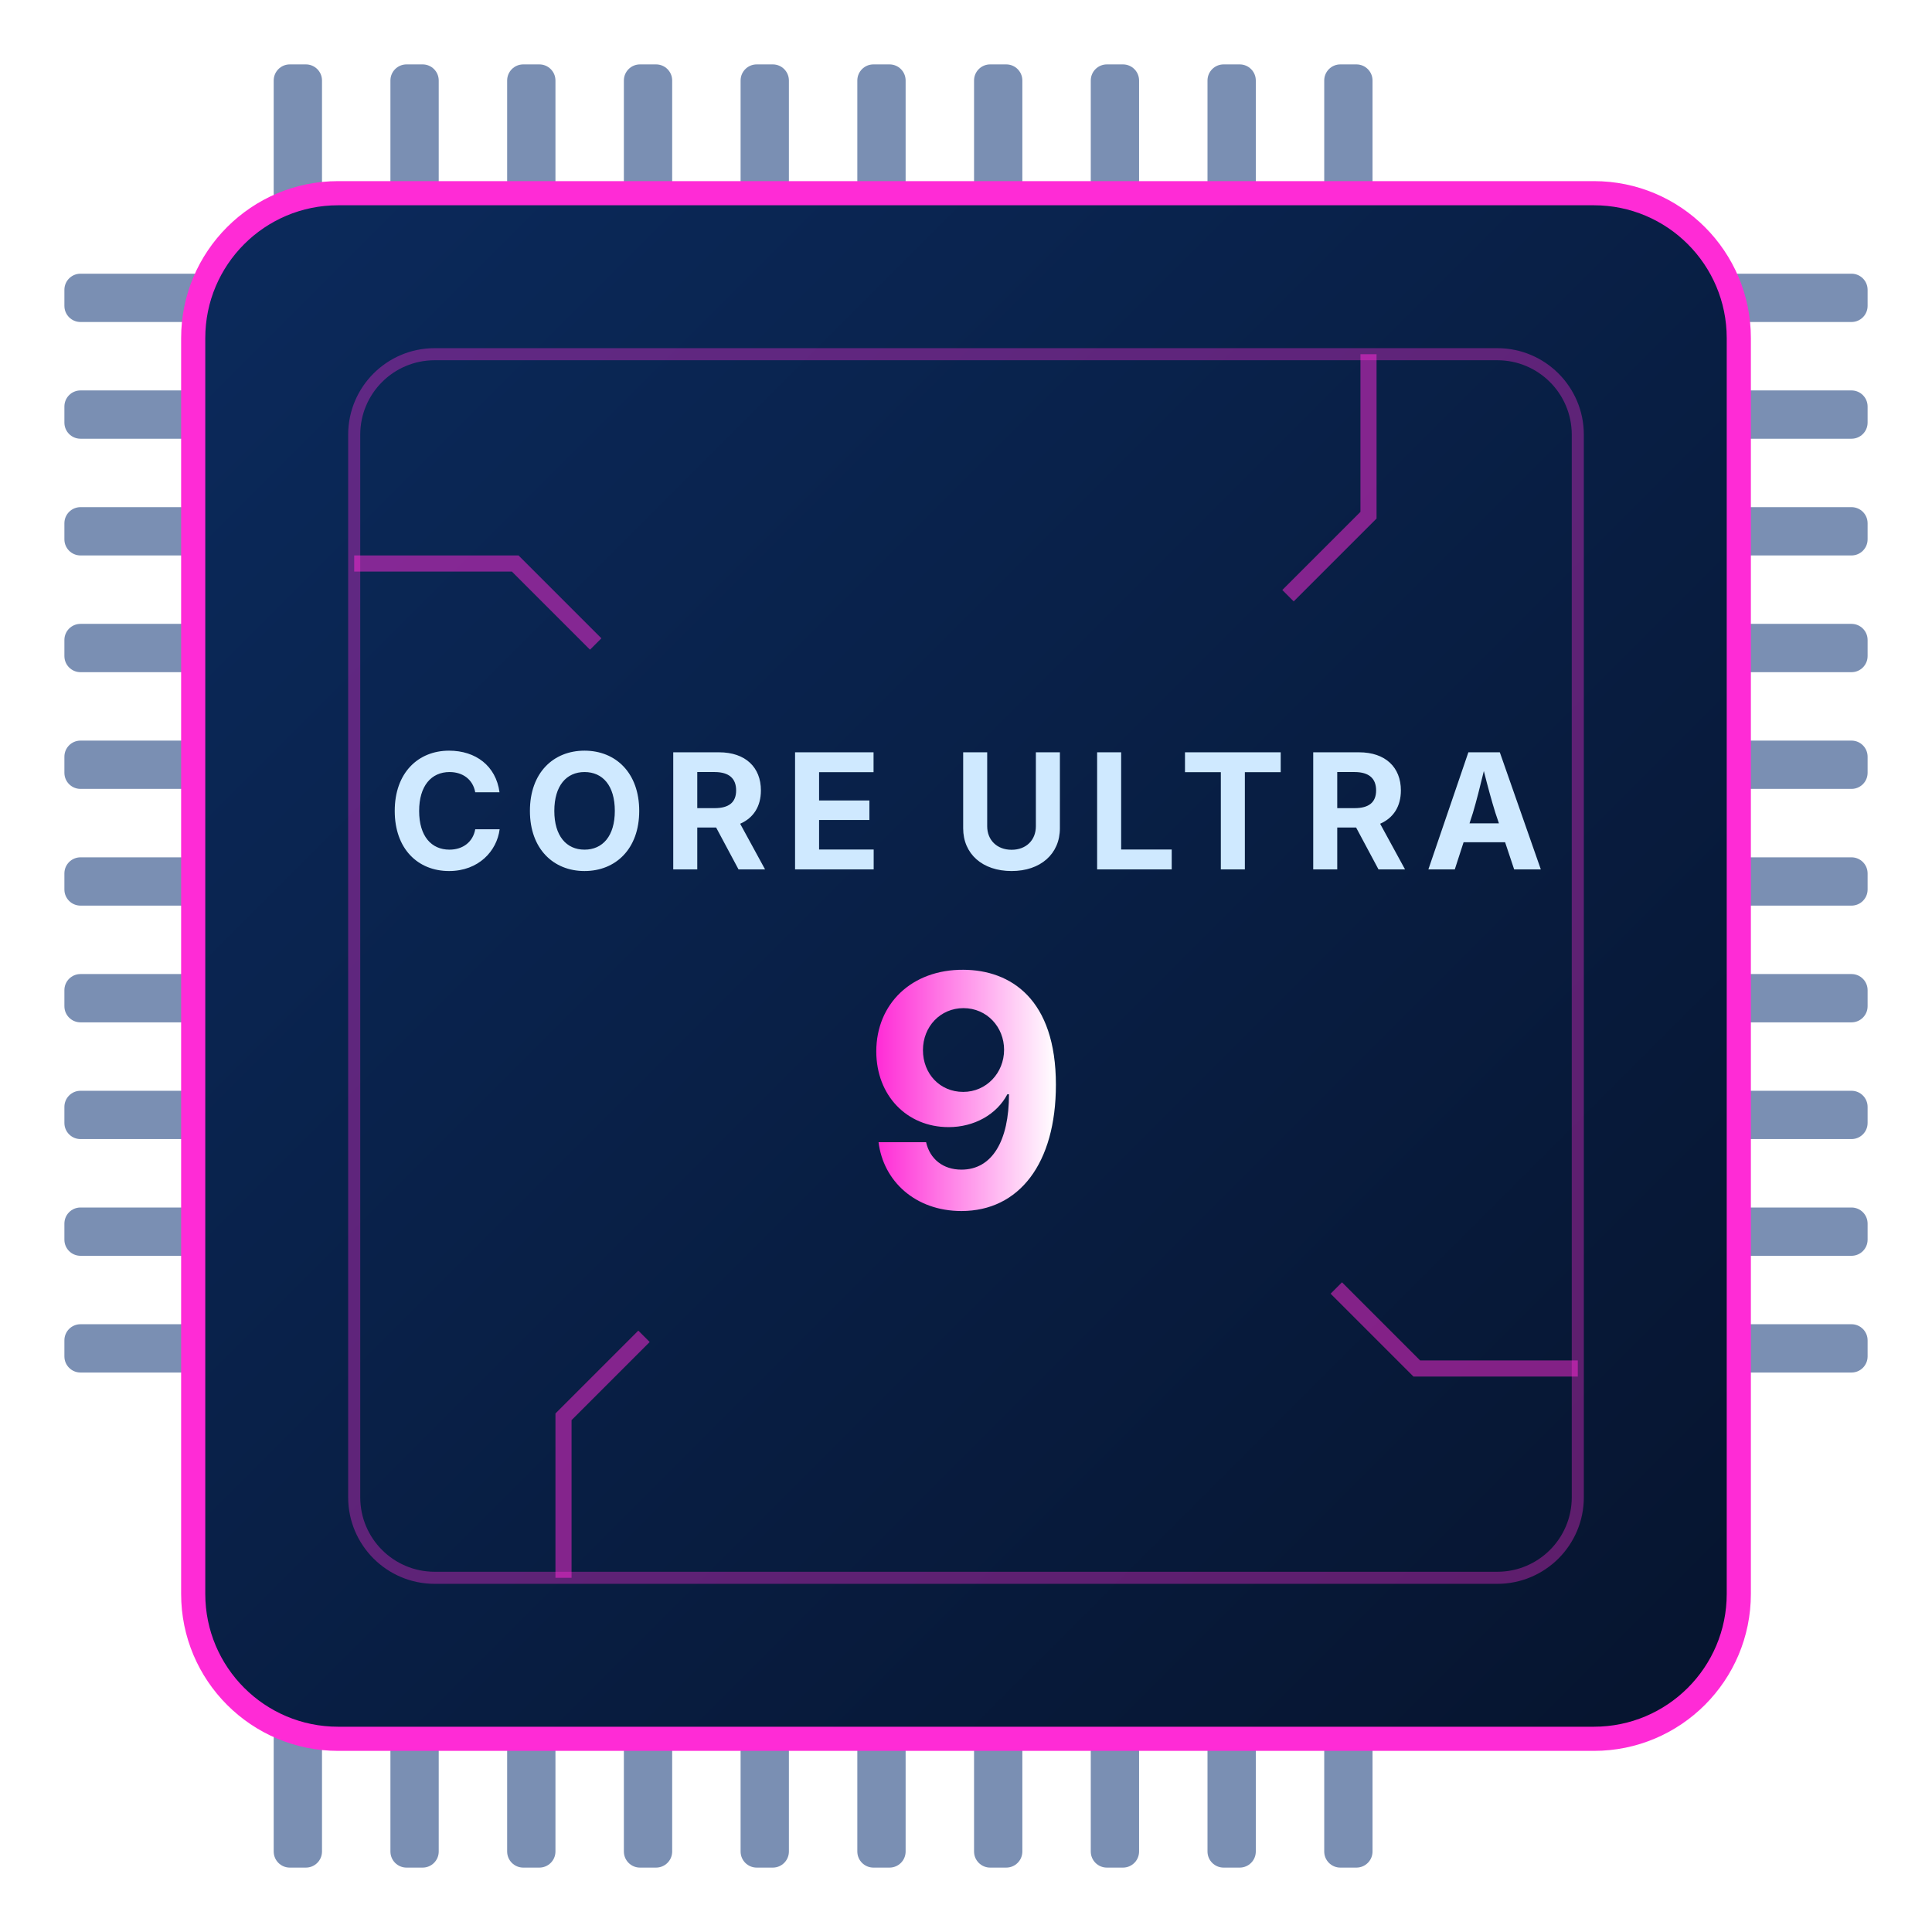
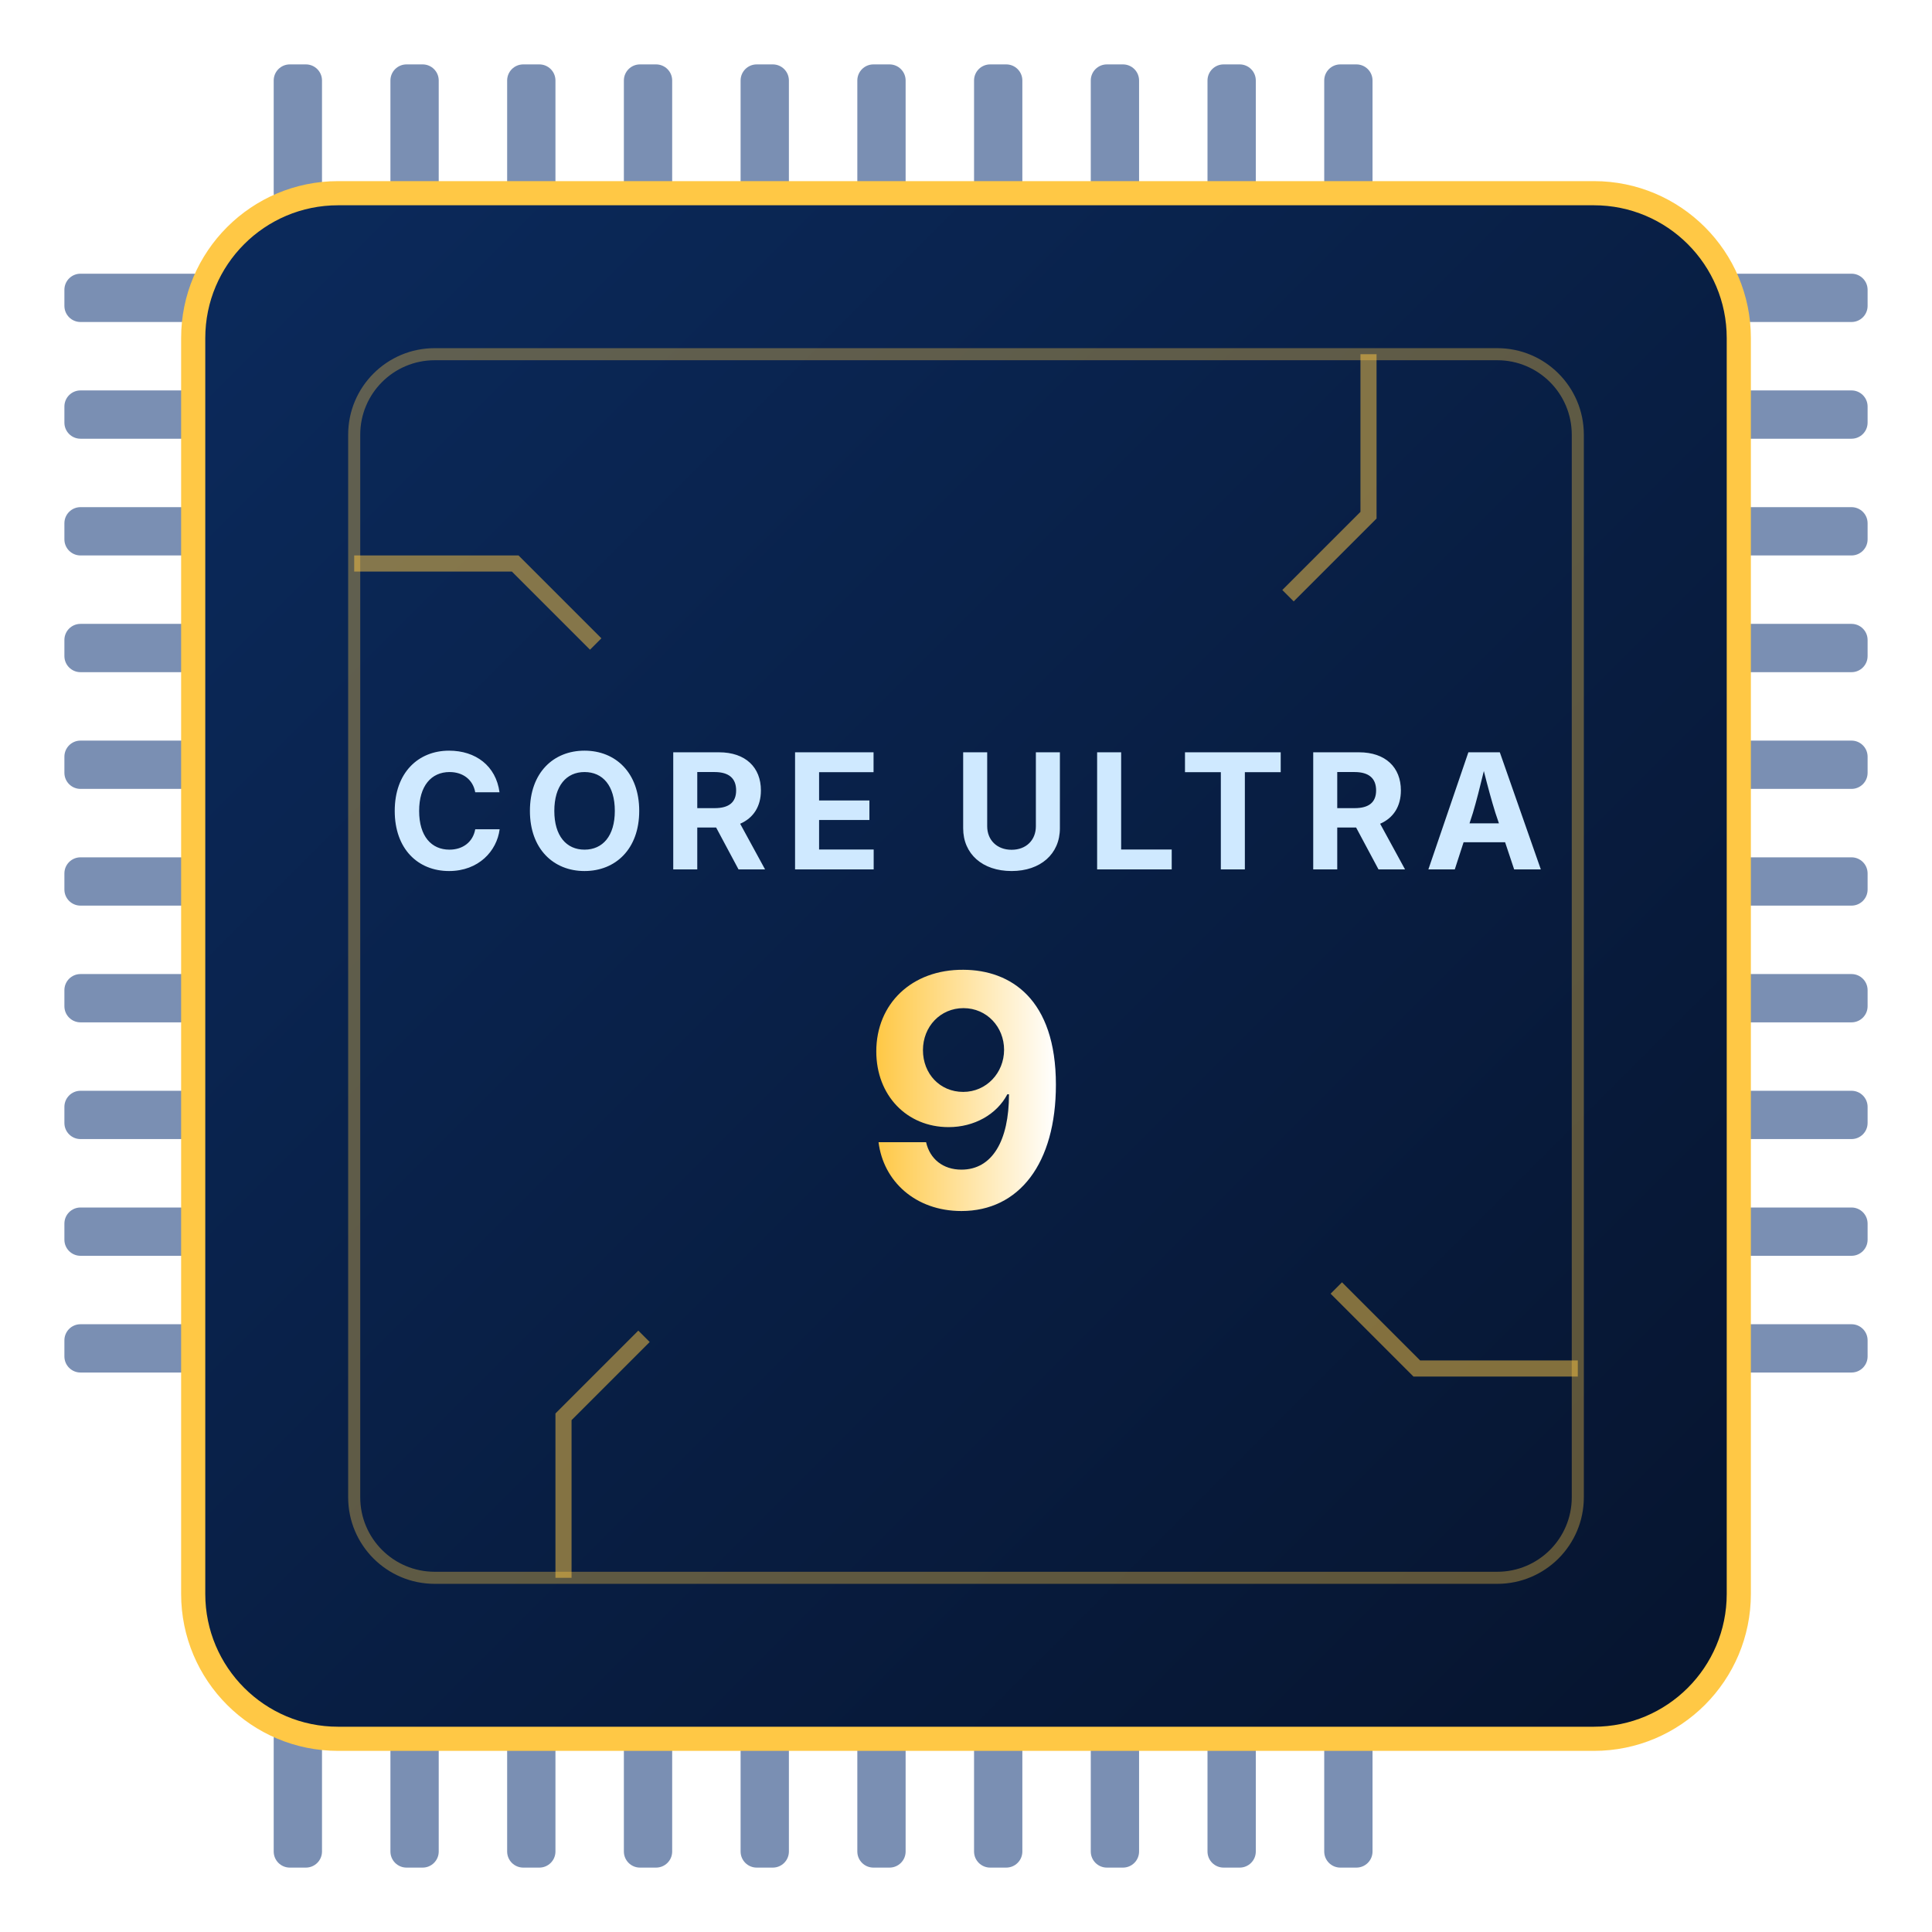
<svg xmlns="http://www.w3.org/2000/svg" viewBox="0 0 240 240" role="img" aria-label="CORE ULTRA 9">
  <defs>
    <linearGradient id="g" x1="0" y1="0" x2="1" y2="1">
      <stop offset="0" stop-color="#0b2a5c" />
      <stop offset="1" stop-color="#06142e" />
    </linearGradient>
    <linearGradient id="a" x1="0" y1="0" x2="1" y2="0">
-       <stop offset="0" stop-color="#ff2bd6" />
+       <stop offset="0" stop-color="#ffc845" />
      <stop offset="1" stop-color="#ffffff" />
    </linearGradient>
  </defs>
  <g fill="#7a8fb3">
    <rect x="34.0" y="8" width="6" height="18" rx="2" />
    <rect x="34.0" y="214" width="6" height="18" rx="2" />
    <rect x="8" y="34.0" width="18" height="6" rx="2" />
    <rect x="214" y="34.0" width="18" height="6" rx="2" />
    <rect x="48.5" y="8" width="6" height="18" rx="2" />
    <rect x="48.5" y="214" width="6" height="18" rx="2" />
    <rect x="8" y="48.5" width="18" height="6" rx="2" />
    <rect x="214" y="48.5" width="18" height="6" rx="2" />
    <rect x="63.0" y="8" width="6" height="18" rx="2" />
    <rect x="63.0" y="214" width="6" height="18" rx="2" />
    <rect x="8" y="63.0" width="18" height="6" rx="2" />
    <rect x="214" y="63.0" width="18" height="6" rx="2" />
    <rect x="77.5" y="8" width="6" height="18" rx="2" />
    <rect x="77.5" y="214" width="6" height="18" rx="2" />
    <rect x="8" y="77.5" width="18" height="6" rx="2" />
    <rect x="214" y="77.5" width="18" height="6" rx="2" />
    <rect x="92.0" y="8" width="6" height="18" rx="2" />
    <rect x="92.0" y="214" width="6" height="18" rx="2" />
    <rect x="8" y="92.0" width="18" height="6" rx="2" />
    <rect x="214" y="92.0" width="18" height="6" rx="2" />
    <rect x="106.5" y="8" width="6" height="18" rx="2" />
    <rect x="106.5" y="214" width="6" height="18" rx="2" />
    <rect x="8" y="106.5" width="18" height="6" rx="2" />
    <rect x="214" y="106.5" width="18" height="6" rx="2" />
    <rect x="121.0" y="8" width="6" height="18" rx="2" />
    <rect x="121.0" y="214" width="6" height="18" rx="2" />
    <rect x="8" y="121.0" width="18" height="6" rx="2" />
    <rect x="214" y="121.0" width="18" height="6" rx="2" />
    <rect x="135.5" y="8" width="6" height="18" rx="2" />
    <rect x="135.5" y="214" width="6" height="18" rx="2" />
    <rect x="8" y="135.5" width="18" height="6" rx="2" />
    <rect x="214" y="135.5" width="18" height="6" rx="2" />
    <rect x="150.0" y="8" width="6" height="18" rx="2" />
    <rect x="150.0" y="214" width="6" height="18" rx="2" />
    <rect x="8" y="150.0" width="18" height="6" rx="2" />
    <rect x="214" y="150.0" width="18" height="6" rx="2" />
    <rect x="164.5" y="8" width="6" height="18" rx="2" />
    <rect x="164.5" y="214" width="6" height="18" rx="2" />
    <rect x="8" y="164.5" width="18" height="6" rx="2" />
    <rect x="214" y="164.5" width="18" height="6" rx="2" />
  </g>
-   <rect x="24" y="24" width="192" height="192" rx="18" fill="url(#g)" stroke="#ff2bd6" stroke-width="3" />
-   <rect x="44" y="44" width="152" height="152" rx="10" fill="none" stroke="#ff2bd6" stroke-opacity=".35" stroke-width="1.5" />
-   <path d="M44 70h20l10 10M196 170h-20l-10-10M70 196v-20l10-10M170 44v20l-10 10" stroke="#ff2bd6" stroke-opacity=".5" fill="none" stroke-width="2" />
+   <rect x="24" y="24" width="192" height="192" rx="18" fill="url(#g)" stroke="#ffc845" stroke-width="3" />
+   <rect x="44" y="44" width="152" height="152" rx="10" fill="none" stroke="#ffc845" stroke-opacity=".35" stroke-width="1.5" />
+   <path d="M44 70h20l10 10M196 170h-20l-10-10M70 196v-20l10-10M170 44v20l-10 10" stroke="#ffc845" stroke-opacity=".5" fill="none" stroke-width="2" />
  <text x="120" y="108" text-anchor="middle" font-family="Space Grotesk,Inter,Arial,sans-serif" font-weight="700" font-size="20" fill="#cfe9ff" letter-spacing="2">CORE ULTRA</text>
  <text x="120" y="150" text-anchor="middle" font-family="Space Grotesk,Inter,Arial,sans-serif" font-weight="700" font-size="40" fill="url(#a)">9</text>
</svg>
